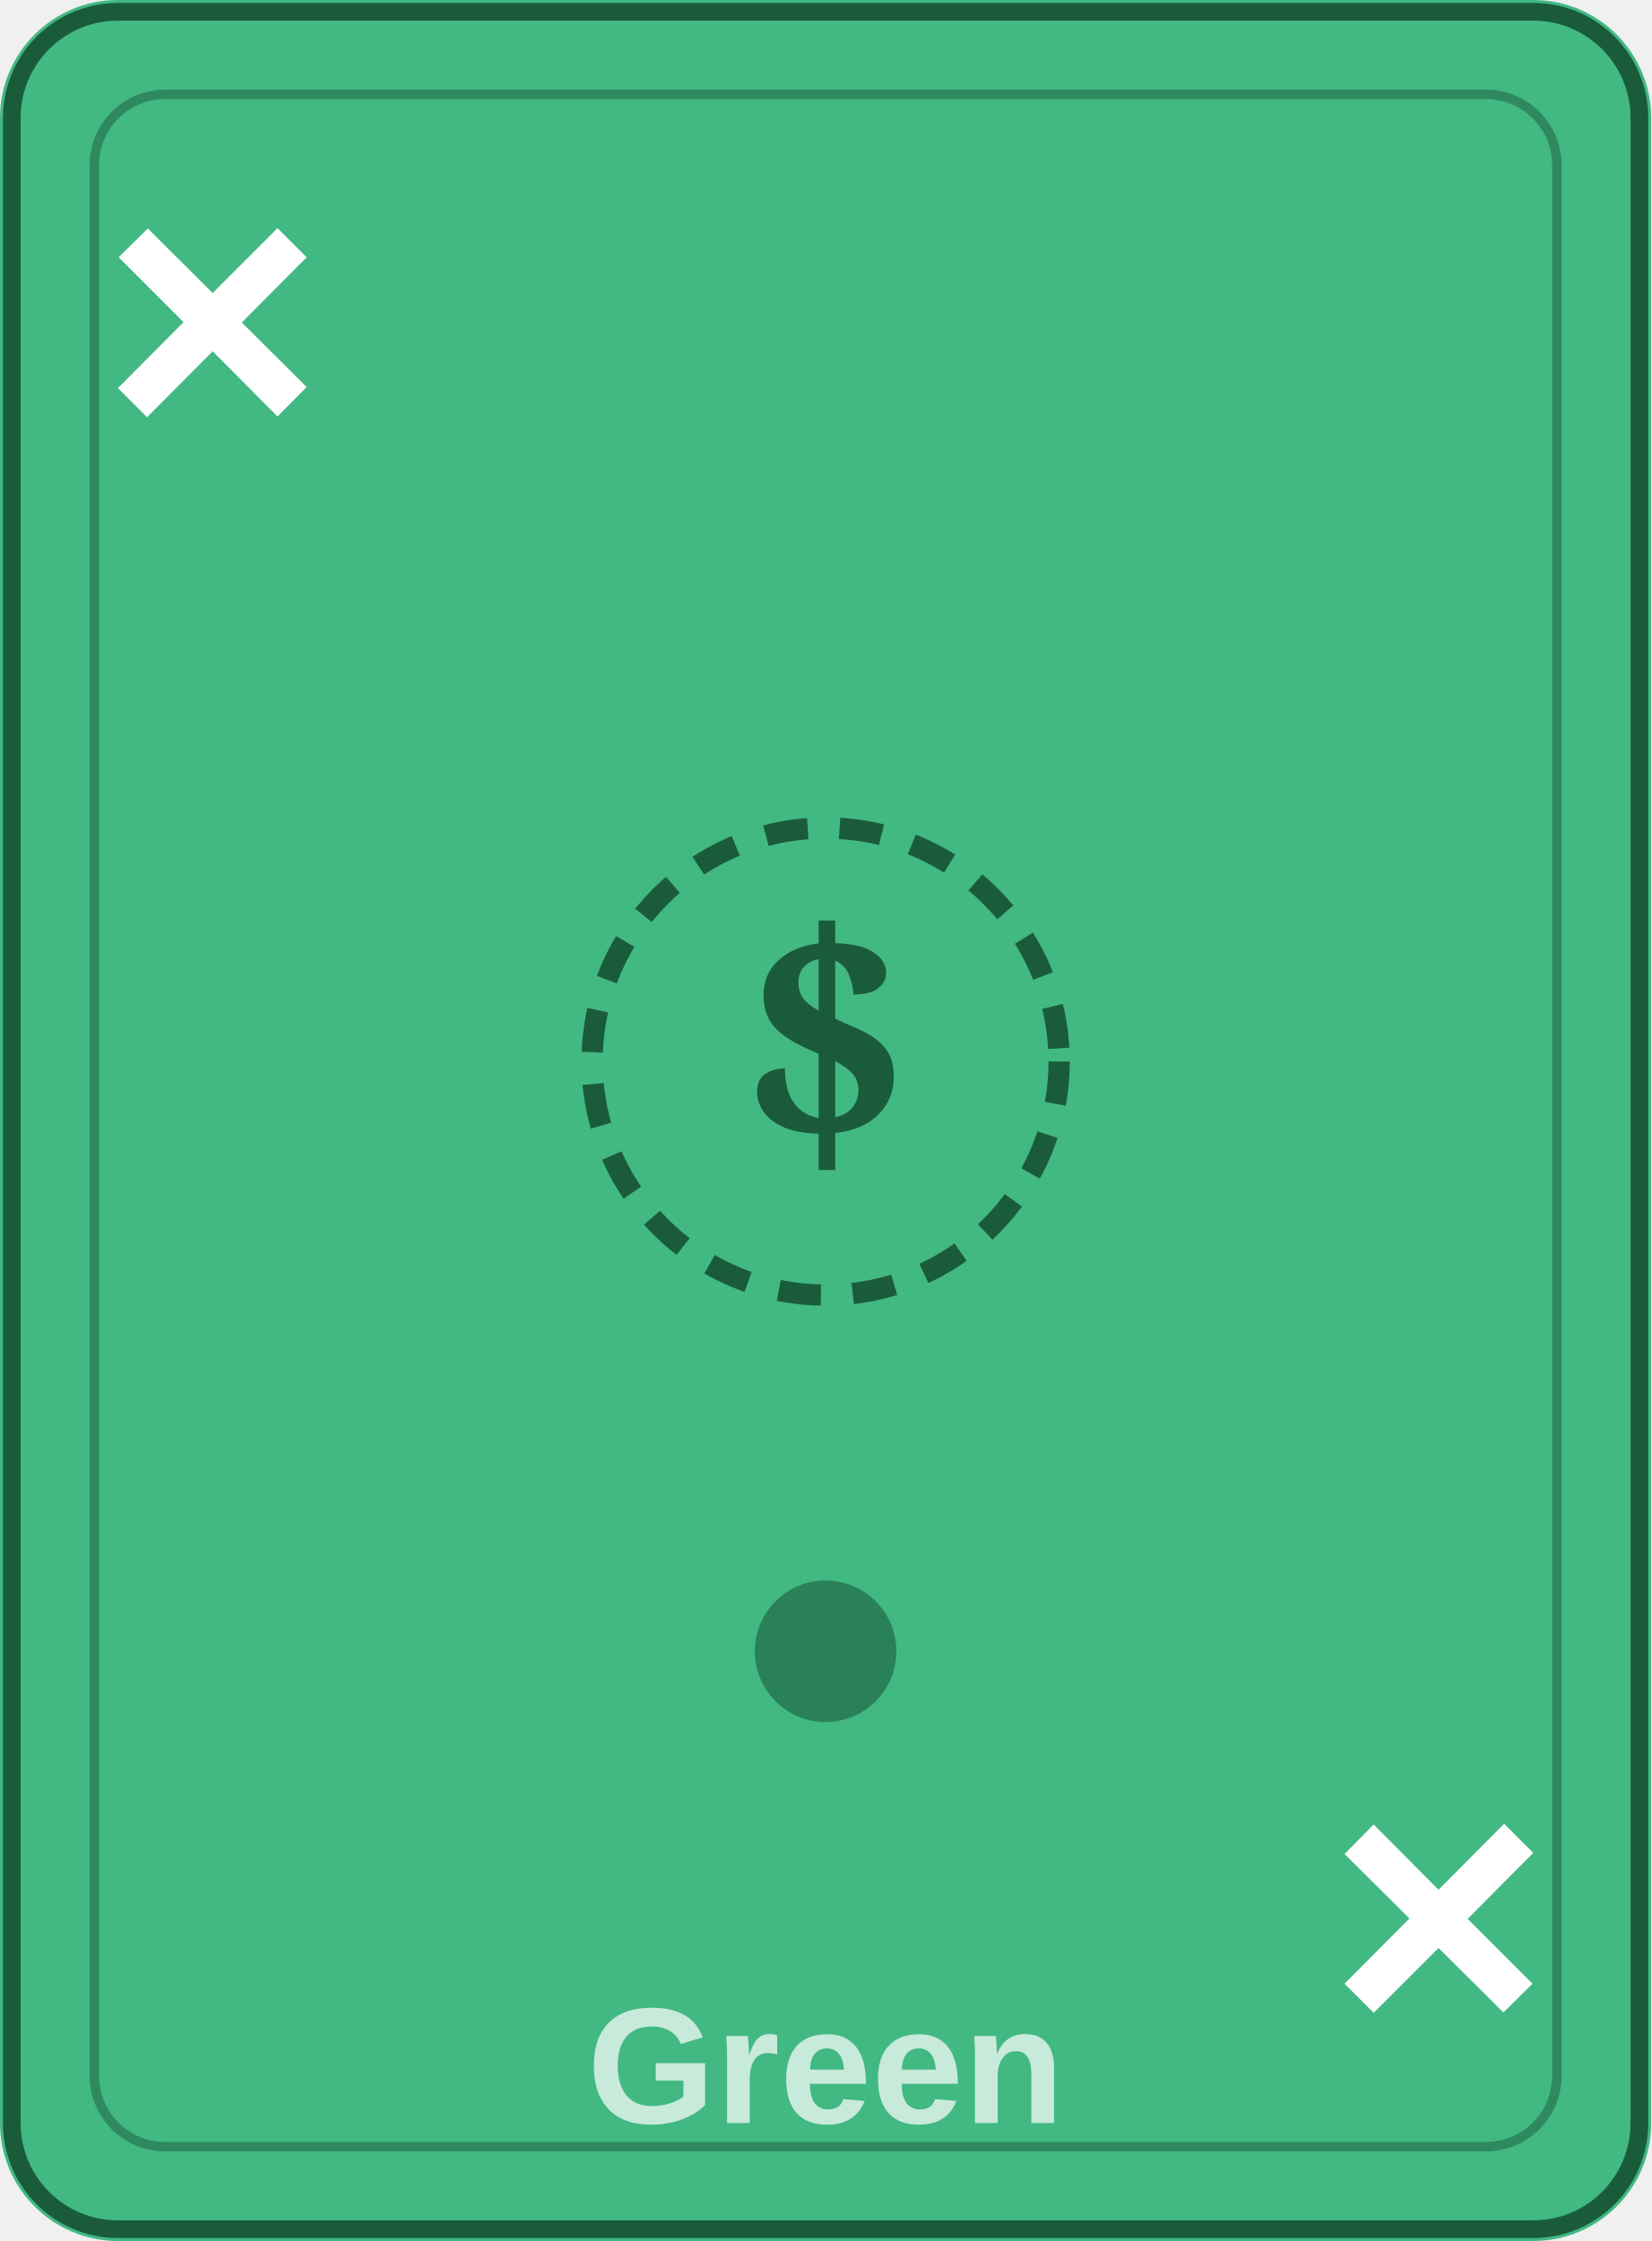
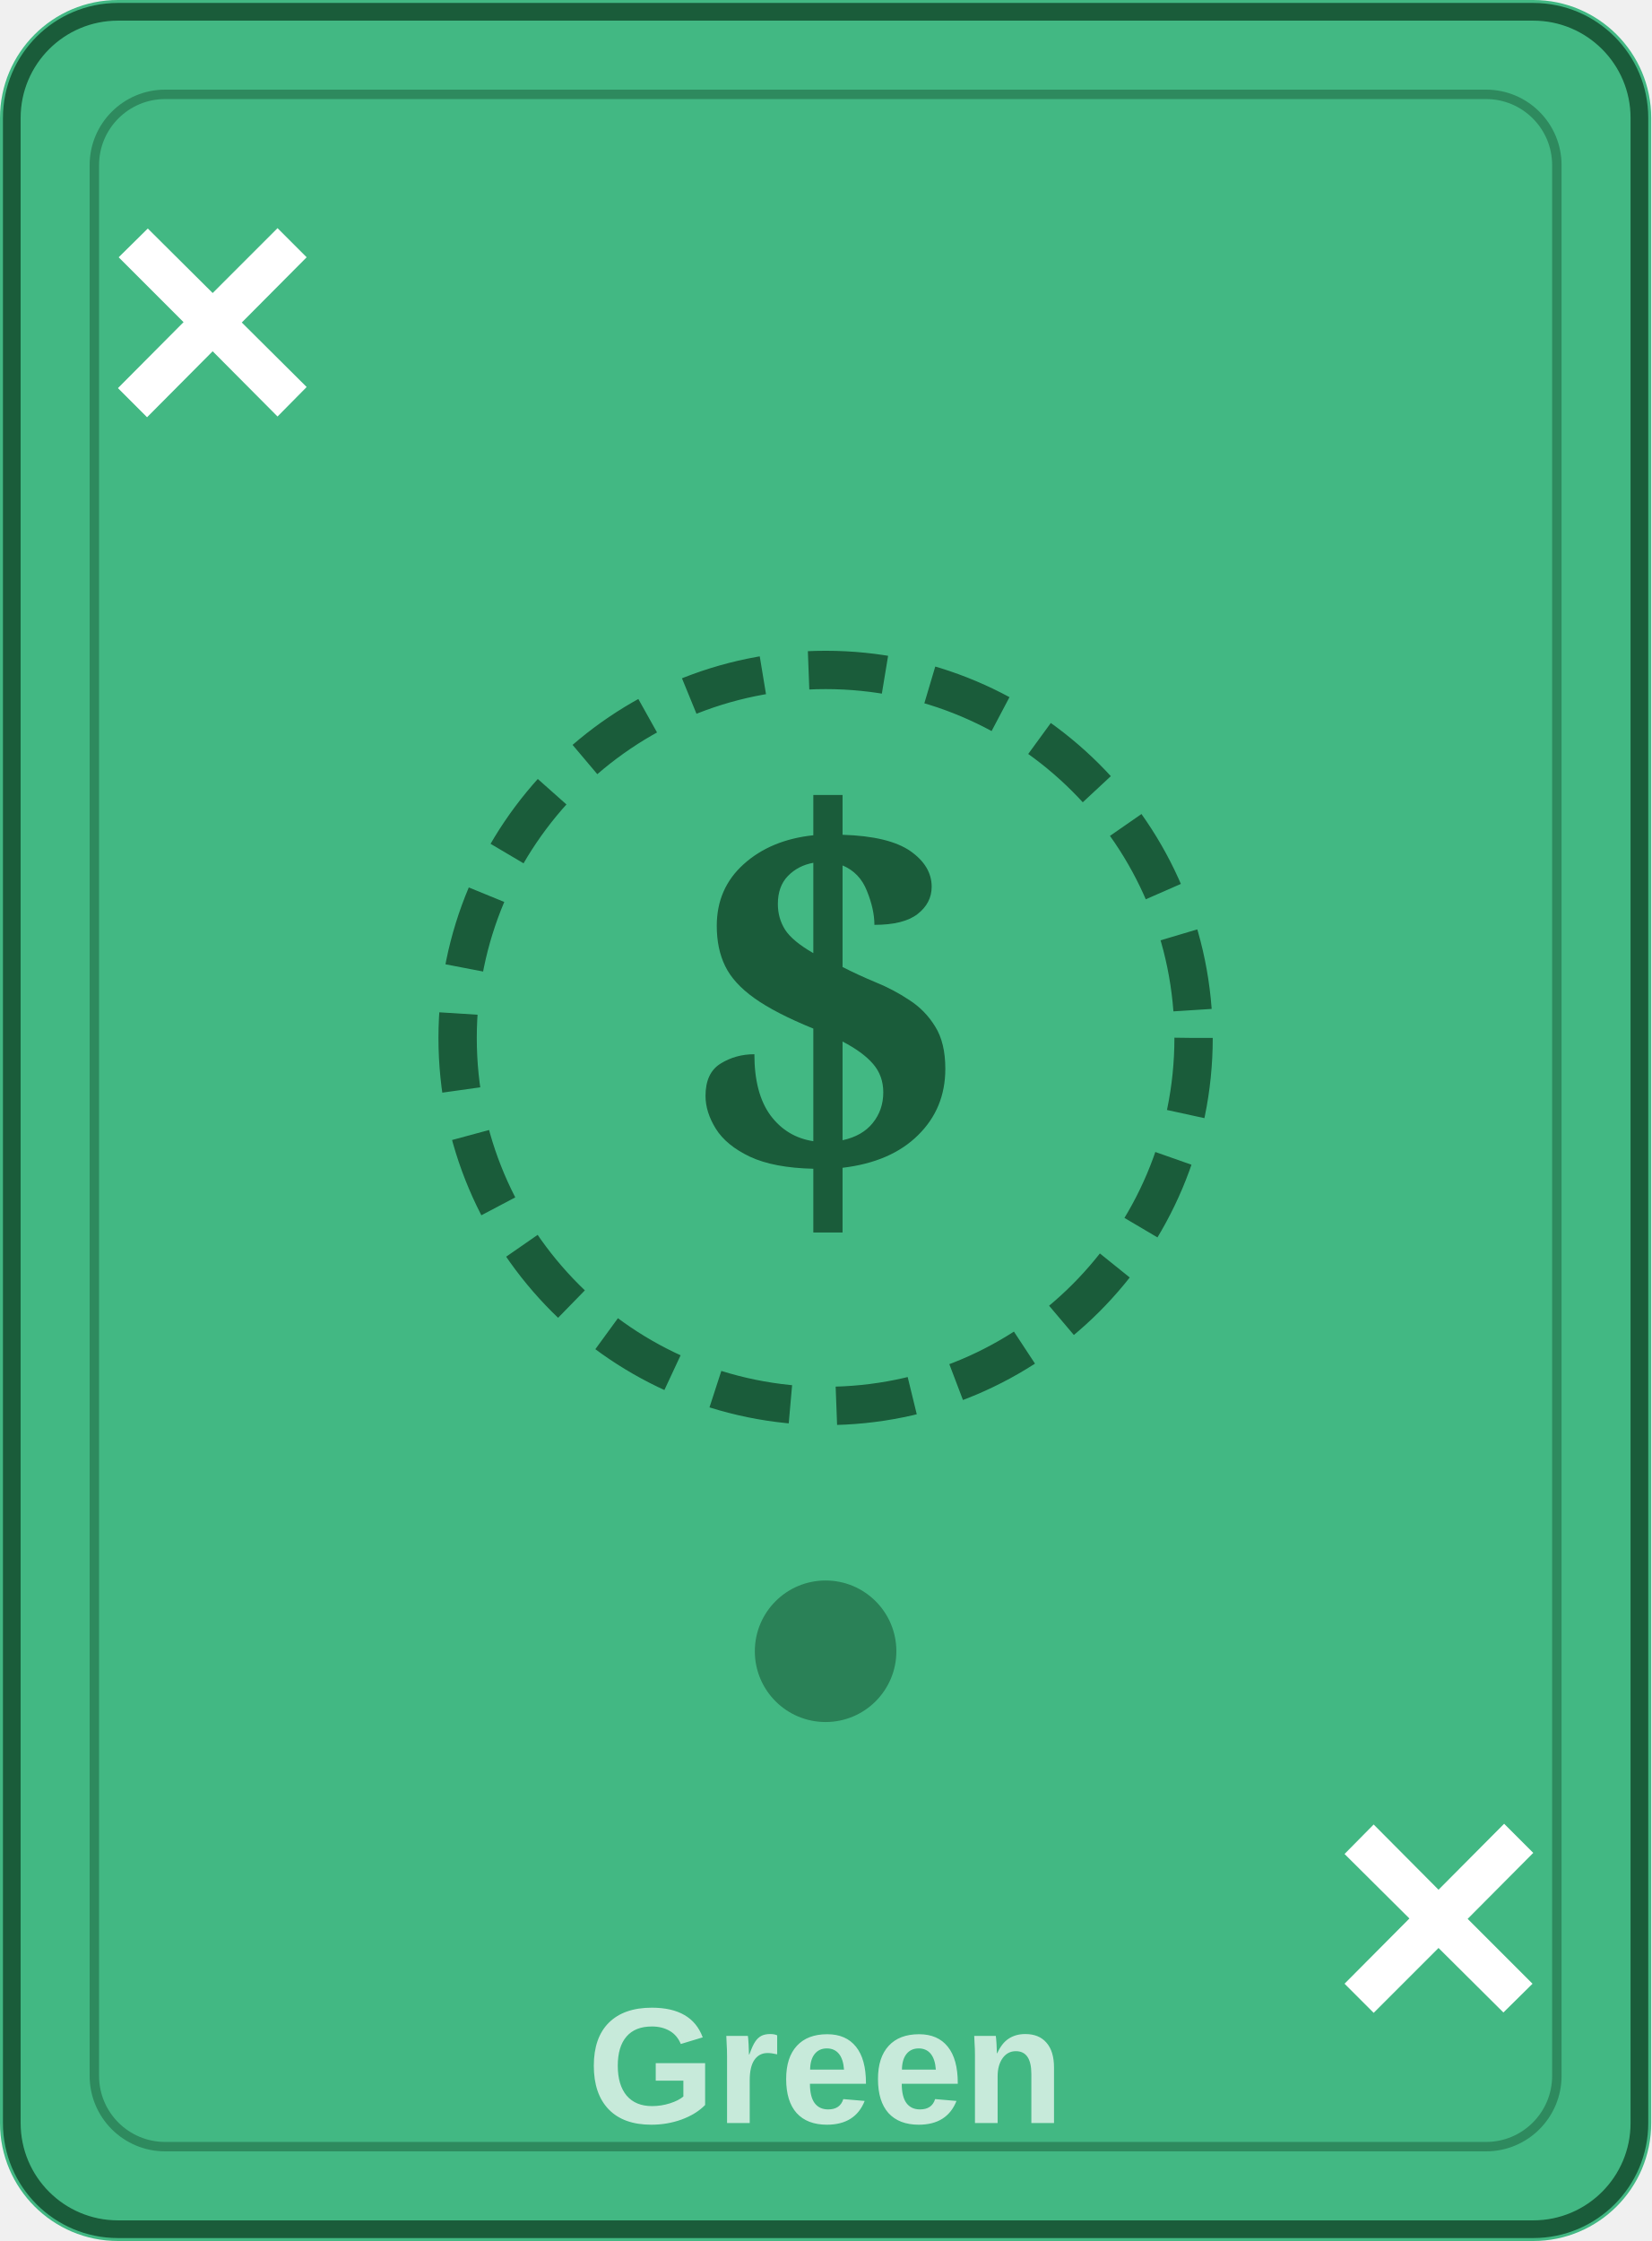
<svg xmlns="http://www.w3.org/2000/svg" width="140" height="190" viewBox="0 0 140 190">
  <rect width="140" height="190" rx="10" ry="10" fill="#42b883" />
  <rect x="1" y="1" width="138" height="188" rx="9" ry="9" fill="none" stroke="#1a5c3a" stroke-width="1.5" />
  <rect x="8" y="8" width="124" height="174" rx="6" ry="6" fill="none" stroke="#1a5c3a" stroke-width="0.8" opacity="0.5" />
  <text x="18" y="38" font-family="Arial, sans-serif" font-size="32" font-weight="bold" text-anchor="middle" fill="#ffffff">×</text>
  <text x="122" y="172" font-family="Arial, sans-serif" font-size="32" font-weight="bold" text-anchor="middle" fill="#ffffff" transform="rotate(180,122,162)">×</text>
-   <g transform="translate(70,90) scale(0.9)">
-     <circle cx="0" cy="0" r="22" fill="none" stroke="#1a5c3a" stroke-width="2" stroke-dasharray="4,3" />
-     <text x="0" y="8" font-family="serif" font-size="28" font-weight="bold" text-anchor="middle" fill="#1a5c3a">$</text>
+   <g transform="translate(70,88) scale(1.3)">
+     <circle cx="0" cy="0" r="24" fill="none" stroke="#1a5c3a" stroke-width="2.5" stroke-dasharray="5,3" />
+     <text x="0" y="10" font-family="serif" font-size="34" font-weight="bold" text-anchor="middle" fill="#1a5c3a">$</text>
  </g>
  <circle cx="70" cy="140" r="6" fill="#1a5c3a" opacity="0.6" />
  <text x="70" y="180" font-family="Arial, sans-serif" font-size="14" font-weight="bold" text-anchor="middle" fill="#ffffff" opacity="0.7">Green</text>
</svg>
